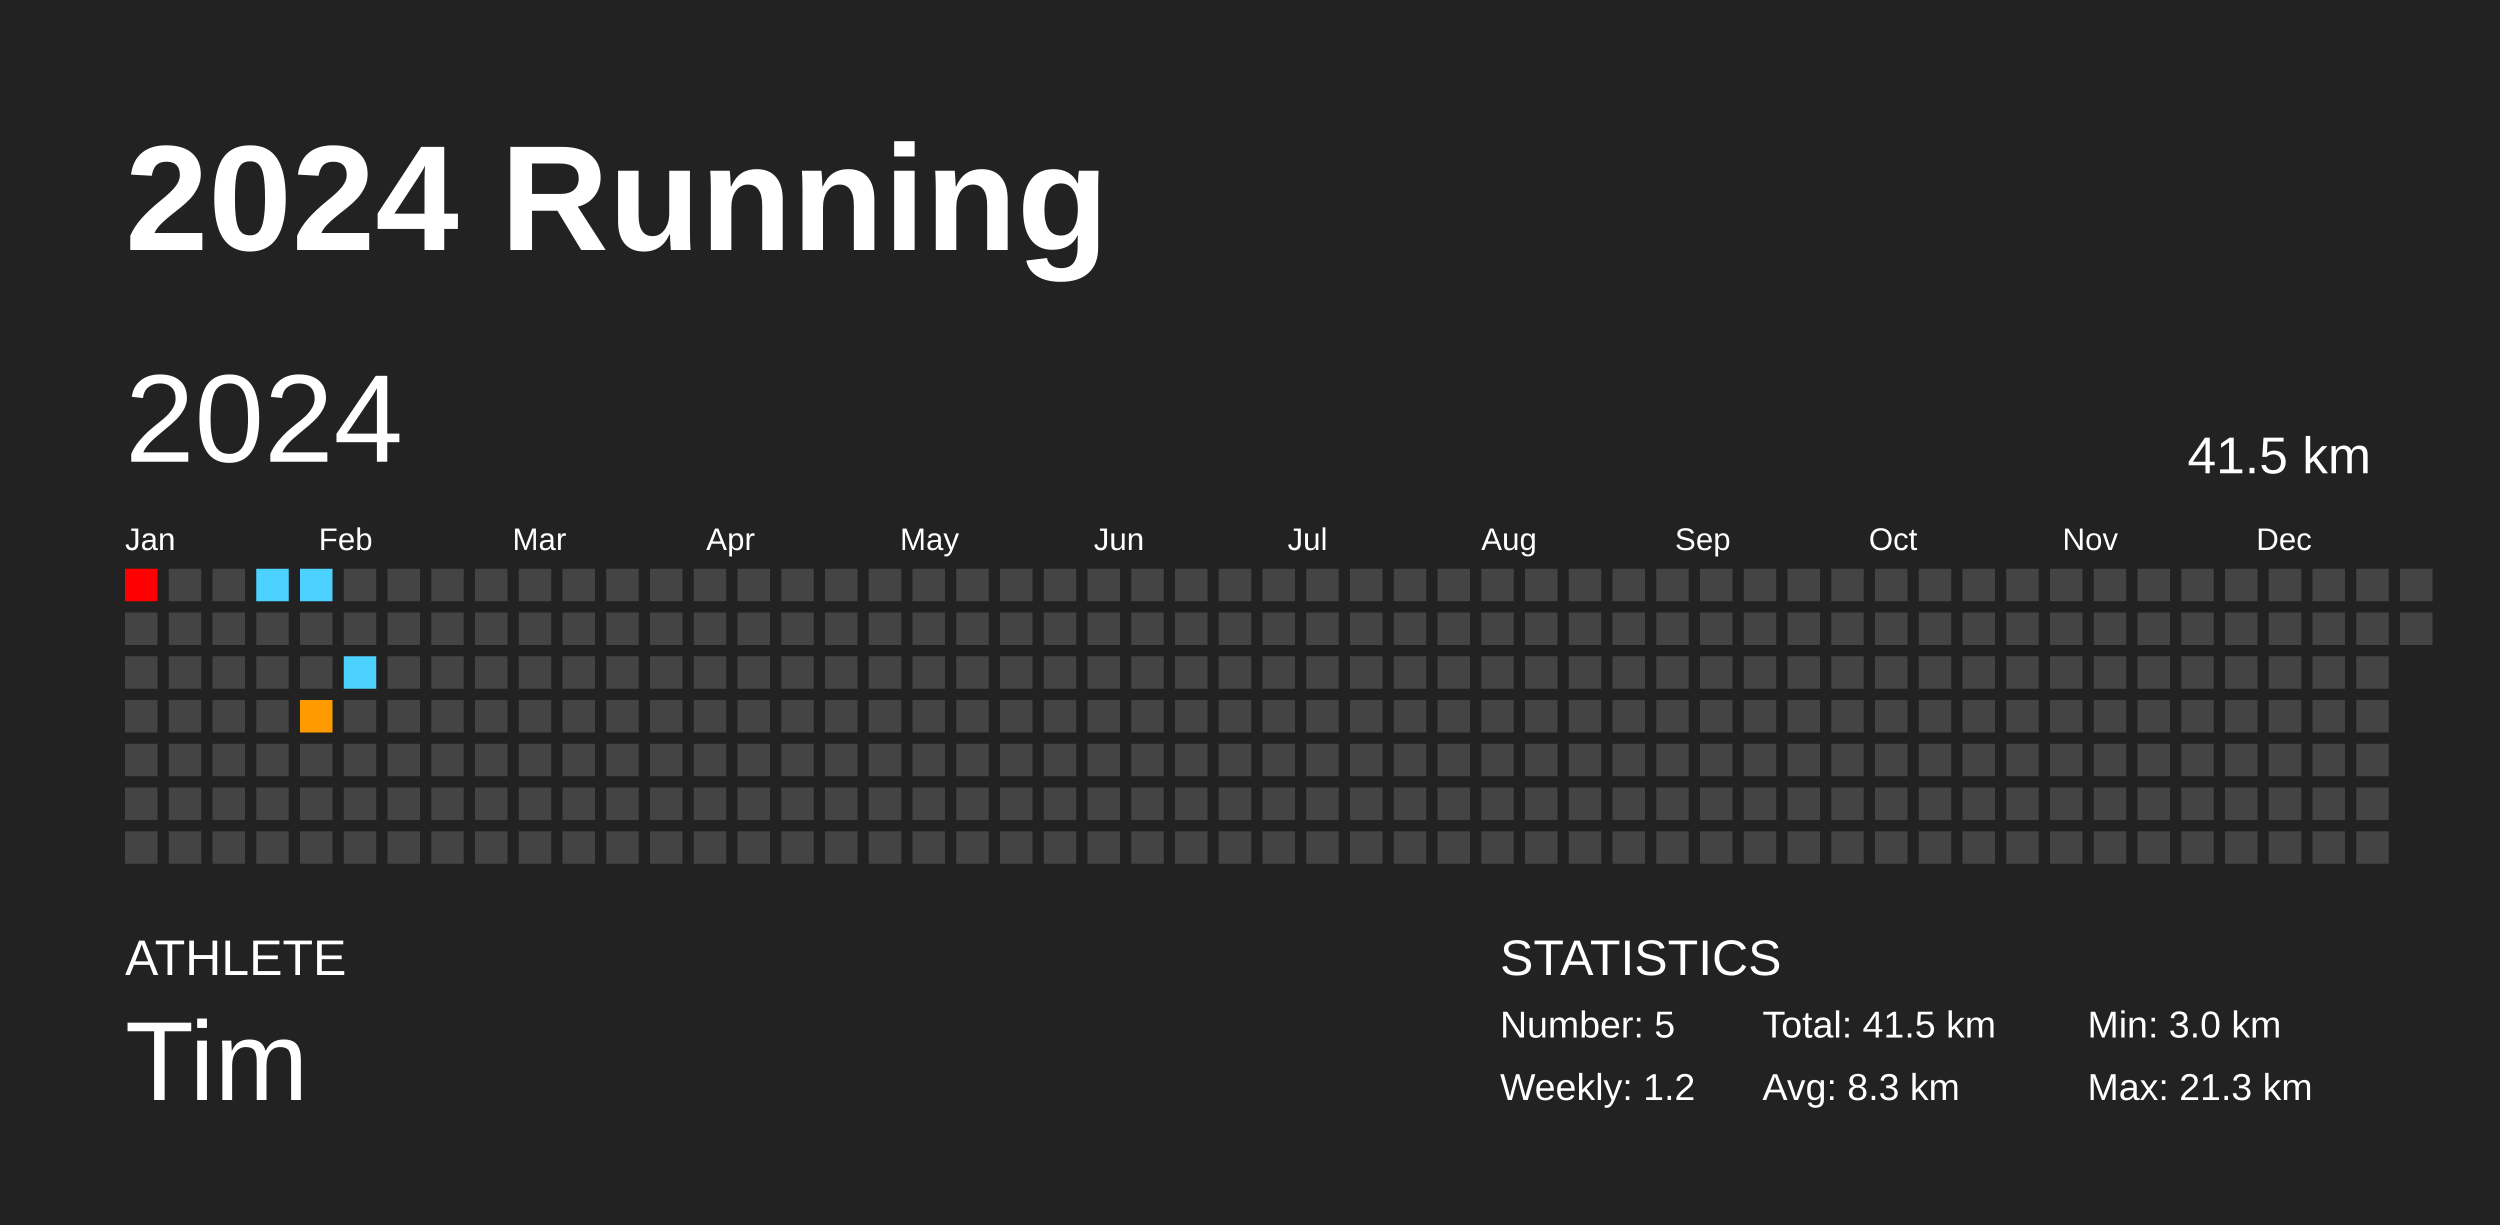
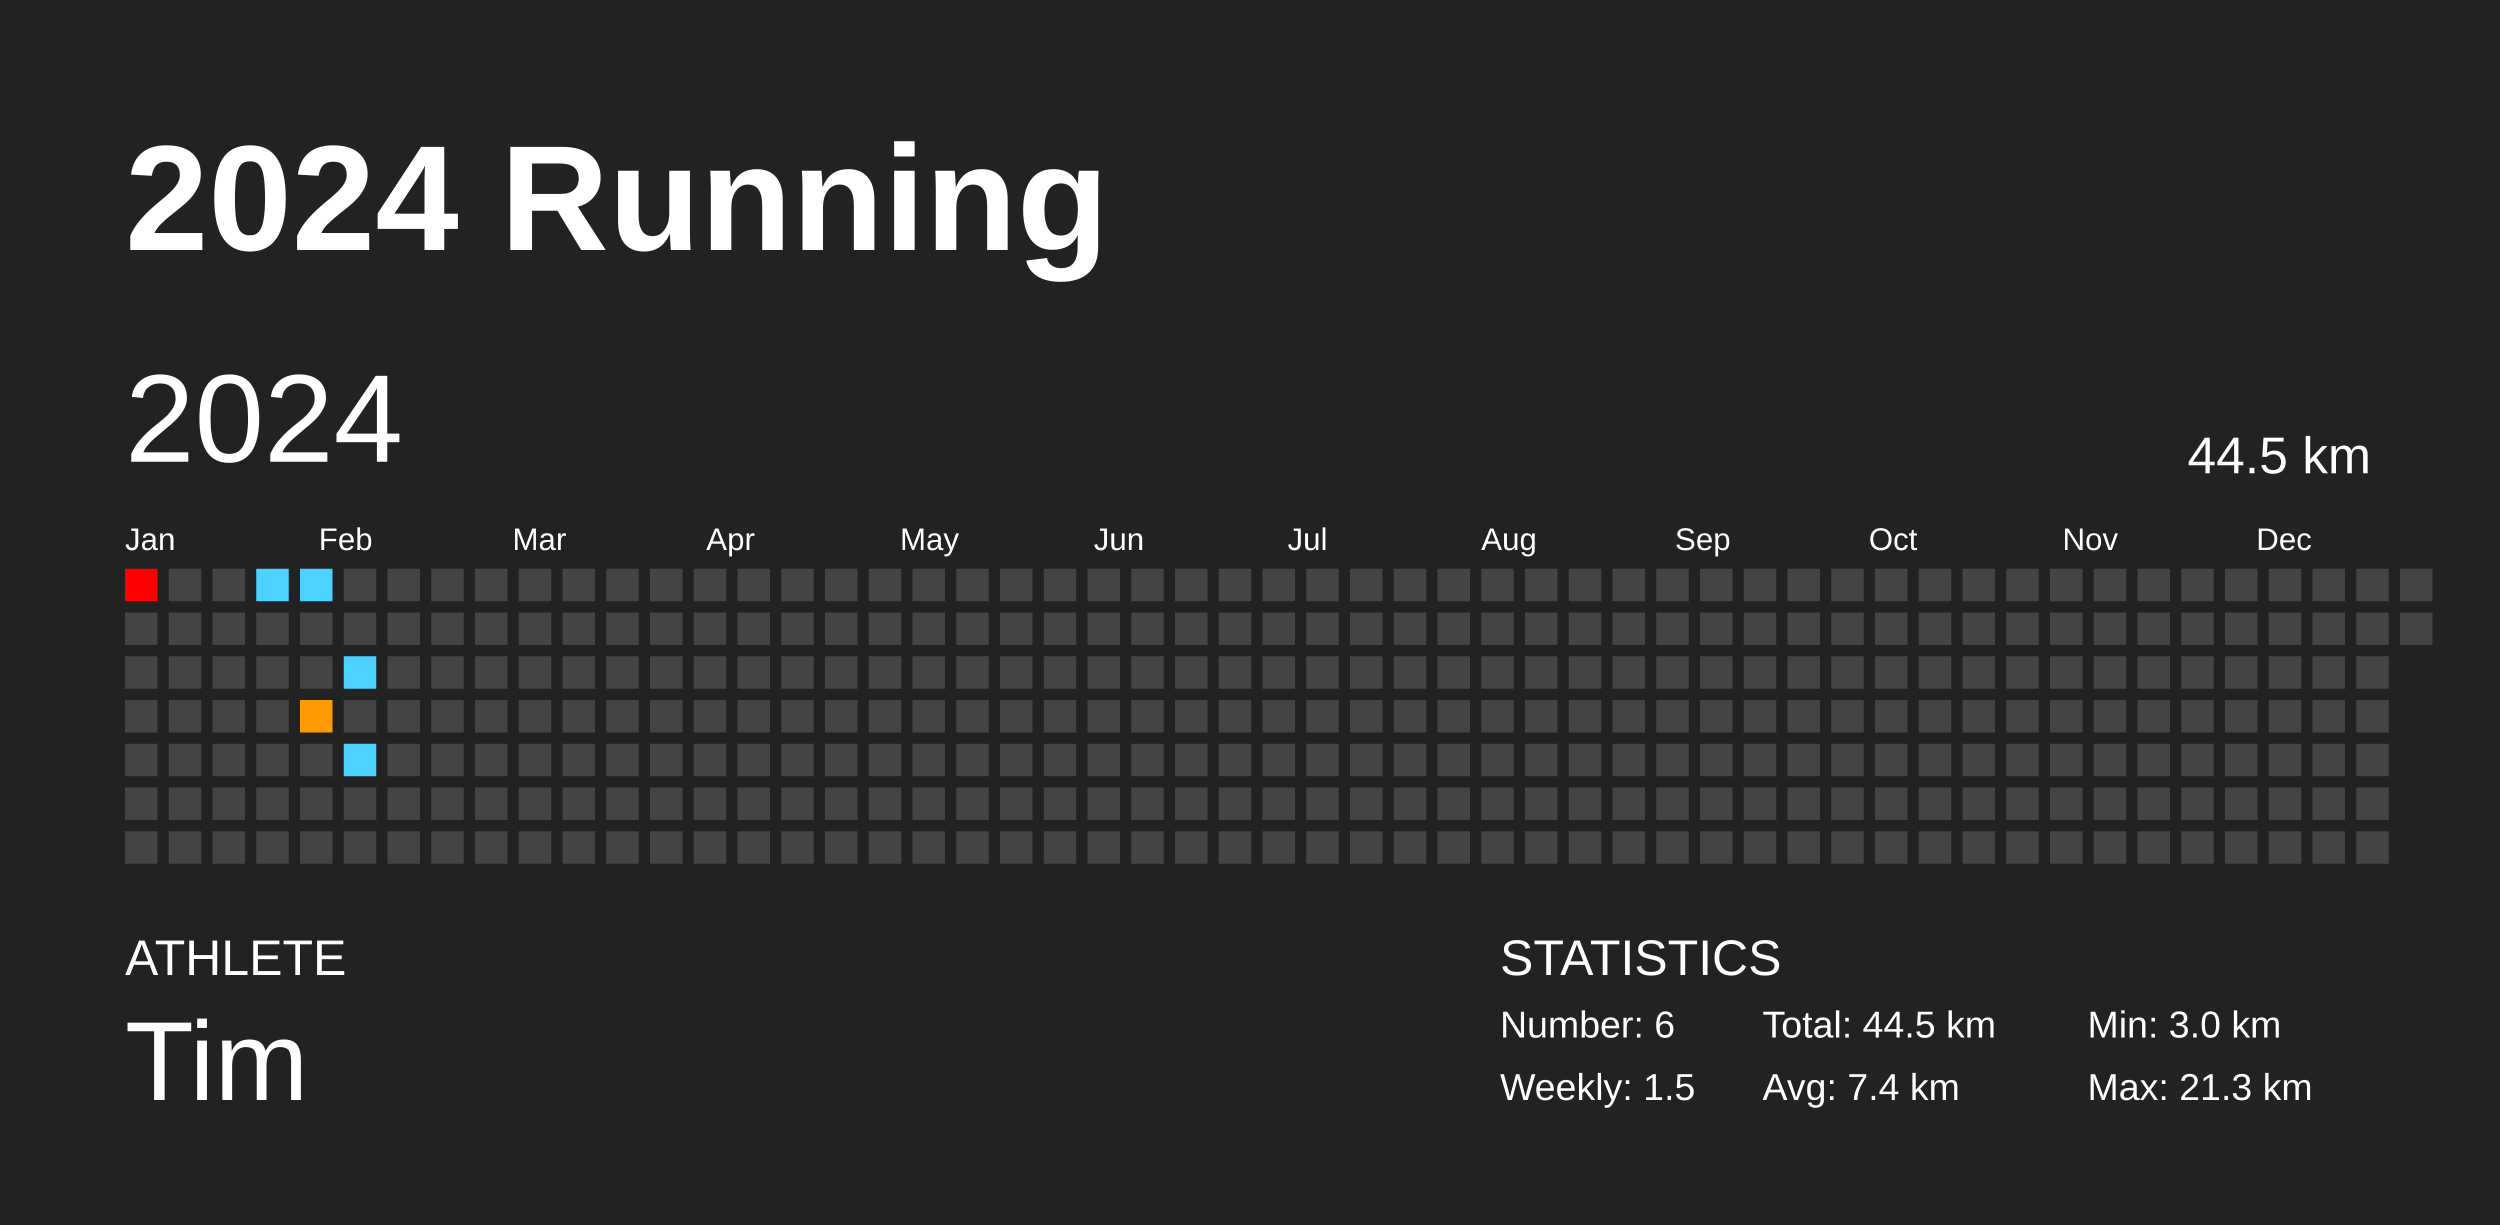
<svg xmlns="http://www.w3.org/2000/svg" baseProfile="full" height="98mm" version="1.1" viewBox="0,0,200,98" width="200mm">
  <defs />
  <rect fill="#222222" height="98" width="200" x="0" y="0" />
  <text fill="#FFFFFF" style="font-size:12px; font-family:Arial; font-weight:bold;" x="10" y="20">2024 Running</text>
  <text fill="#FFFFFF" style="font-size:4px; font-family:Arial" x="10" y="78">ATHLETE</text>
  <text fill="#FFFFFF" style="font-size:9px; font-family:Arial" x="10" y="88">Tim</text>
  <text fill="#FFFFFF" style="font-size:4px; font-family:Arial" x="120" y="78">STATISTICS</text>
-   <text fill="#FFFFFF" style="font-size:3px; font-family:Arial" x="120" y="83">Number: 5</text>
-   <text fill="#FFFFFF" style="font-size:3px; font-family:Arial" x="120" y="88">Weekly: 1.2</text>
-   <text fill="#FFFFFF" style="font-size:3px; font-family:Arial" x="141" y="83">Total: 41.5 km</text>
-   <text fill="#FFFFFF" style="font-size:3px; font-family:Arial" x="141" y="88">Avg: 8.3 km</text>
+   <text fill="#FFFFFF" style="font-size:3px; font-family:Arial" x="120" y="83">Number: 6</text>
+   <text fill="#FFFFFF" style="font-size:3px; font-family:Arial" x="120" y="88">Weekly: 1.5</text>
+   <text fill="#FFFFFF" style="font-size:3px; font-family:Arial" x="141" y="83">Total: 44.5 km</text>
+   <text fill="#FFFFFF" style="font-size:3px; font-family:Arial" x="141" y="88">Avg: 7.4 km</text>
  <text fill="#FFFFFF" style="font-size:3px; font-family:Arial" x="167" y="83">Min: 3.0 km</text>
  <text fill="#FFFFFF" style="font-size:3px; font-family:Arial" x="167" y="88">Max: 21.3 km</text>
  <text dominant-baseline="hanging" fill="#FFFFFF" style="font-size:10.0px; font-family:Arial;" x="10" y="30">2024</text>
-   <text dominant-baseline="hanging" fill="#FFFFFF" style="font-size:4.125px; font-family:Arial;" x="175" y="35">41.5 km</text>
+   <text dominant-baseline="hanging" fill="#FFFFFF" style="font-size:4.125px; font-family:Arial;" x="175" y="35">44.5 km</text>
  <text fill="#FFFFFF" style="font-size:2.5px; font-family:Arial" x="10.0" y="44">Jan</text>
  <text fill="#FFFFFF" style="font-size:2.5px; font-family:Arial" x="25.5" y="44">Feb</text>
  <text fill="#FFFFFF" style="font-size:2.5px; font-family:Arial" x="41.0" y="44">Mar</text>
  <text fill="#FFFFFF" style="font-size:2.5px; font-family:Arial" x="56.5" y="44">Apr</text>
  <text fill="#FFFFFF" style="font-size:2.5px; font-family:Arial" x="72.0" y="44">May</text>
  <text fill="#FFFFFF" style="font-size:2.5px; font-family:Arial" x="87.5" y="44">Jun</text>
  <text fill="#FFFFFF" style="font-size:2.5px; font-family:Arial" x="103.0" y="44">Jul</text>
  <text fill="#FFFFFF" style="font-size:2.5px; font-family:Arial" x="118.5" y="44">Aug</text>
  <text fill="#FFFFFF" style="font-size:2.5px; font-family:Arial" x="134.0" y="44">Sep</text>
  <text fill="#FFFFFF" style="font-size:2.5px; font-family:Arial" x="149.5" y="44">Oct</text>
  <text fill="#FFFFFF" style="font-size:2.5px; font-family:Arial" x="165.0" y="44">Nov</text>
  <text fill="#FFFFFF" style="font-size:2.5px; font-family:Arial" x="180.5" y="44">Dec</text>
  <rect fill="red" height="2.6" width="2.6" x="10.0" y="45.5" />
  <rect fill="#444444" height="2.6" width="2.6" x="10.0" y="49.0" />
  <rect fill="#444444" height="2.6" width="2.6" x="10.0" y="52.5" />
  <rect fill="#444444" height="2.6" width="2.6" x="10.0" y="56.0" />
  <rect fill="#444444" height="2.6" width="2.6" x="10.0" y="59.5" />
  <rect fill="#444444" height="2.6" width="2.6" x="10.0" y="63.0" />
  <rect fill="#444444" height="2.6" width="2.6" x="10.0" y="66.5" />
  <rect fill="#444444" height="2.6" width="2.6" x="13.5" y="45.5" />
  <rect fill="#444444" height="2.6" width="2.6" x="13.5" y="49.0" />
  <rect fill="#444444" height="2.6" width="2.6" x="13.5" y="52.5" />
  <rect fill="#444444" height="2.6" width="2.6" x="13.5" y="56.0" />
  <rect fill="#444444" height="2.6" width="2.6" x="13.5" y="59.5" />
  <rect fill="#444444" height="2.6" width="2.6" x="13.5" y="63.0" />
  <rect fill="#444444" height="2.6" width="2.6" x="13.5" y="66.5" />
  <rect fill="#444444" height="2.6" width="2.6" x="17.0" y="45.5" />
  <rect fill="#444444" height="2.6" width="2.6" x="17.0" y="49.0" />
  <rect fill="#444444" height="2.6" width="2.6" x="17.0" y="52.5" />
  <rect fill="#444444" height="2.6" width="2.6" x="17.0" y="56.0" />
  <rect fill="#444444" height="2.6" width="2.6" x="17.0" y="59.5" />
  <rect fill="#444444" height="2.6" width="2.6" x="17.0" y="63.0" />
  <rect fill="#444444" height="2.6" width="2.6" x="17.0" y="66.5" />
  <rect fill="#4dd2ff" height="2.6" width="2.6" x="20.5" y="45.5" />
  <rect fill="#444444" height="2.6" width="2.6" x="20.5" y="49.0" />
  <rect fill="#444444" height="2.6" width="2.6" x="20.5" y="52.5" />
  <rect fill="#444444" height="2.6" width="2.6" x="20.5" y="56.0" />
  <rect fill="#444444" height="2.6" width="2.6" x="20.5" y="59.5" />
  <rect fill="#444444" height="2.6" width="2.6" x="20.5" y="63.0" />
  <rect fill="#444444" height="2.6" width="2.6" x="20.5" y="66.5" />
  <rect fill="#4dd2ff" height="2.6" width="2.6" x="24.0" y="45.5" />
  <rect fill="#444444" height="2.6" width="2.6" x="24.0" y="49.0" />
  <rect fill="#444444" height="2.6" width="2.6" x="24.0" y="52.5" />
  <rect fill="#ff9b00" height="2.6" width="2.6" x="24.0" y="56.0" />
  <rect fill="#444444" height="2.6" width="2.6" x="24.0" y="59.5" />
  <rect fill="#444444" height="2.6" width="2.6" x="24.0" y="63.0" />
  <rect fill="#444444" height="2.6" width="2.6" x="24.0" y="66.5" />
  <rect fill="#444444" height="2.6" width="2.6" x="27.5" y="45.5" />
  <rect fill="#444444" height="2.6" width="2.6" x="27.5" y="49.0" />
  <rect fill="#4dd2ff" height="2.6" width="2.6" x="27.5" y="52.5" />
  <rect fill="#444444" height="2.6" width="2.6" x="27.5" y="56.0" />
-   <rect fill="#444444" height="2.6" width="2.6" x="27.5" y="59.5" />
+   <rect fill="#4dd2ff" height="2.6" width="2.6" x="27.5" y="59.5" />
  <rect fill="#444444" height="2.6" width="2.6" x="27.5" y="63.0" />
  <rect fill="#444444" height="2.6" width="2.6" x="27.5" y="66.5" />
  <rect fill="#444444" height="2.6" width="2.6" x="31.0" y="45.5" />
  <rect fill="#444444" height="2.6" width="2.6" x="31.0" y="49.0" />
  <rect fill="#444444" height="2.6" width="2.6" x="31.0" y="52.5" />
  <rect fill="#444444" height="2.6" width="2.6" x="31.0" y="56.0" />
  <rect fill="#444444" height="2.6" width="2.6" x="31.0" y="59.5" />
  <rect fill="#444444" height="2.6" width="2.6" x="31.0" y="63.0" />
  <rect fill="#444444" height="2.6" width="2.6" x="31.0" y="66.5" />
  <rect fill="#444444" height="2.6" width="2.6" x="34.5" y="45.5" />
  <rect fill="#444444" height="2.6" width="2.6" x="34.5" y="49.0" />
  <rect fill="#444444" height="2.6" width="2.6" x="34.5" y="52.5" />
  <rect fill="#444444" height="2.6" width="2.6" x="34.5" y="56.0" />
  <rect fill="#444444" height="2.6" width="2.6" x="34.5" y="59.5" />
  <rect fill="#444444" height="2.6" width="2.6" x="34.5" y="63.0" />
  <rect fill="#444444" height="2.6" width="2.6" x="34.5" y="66.5" />
  <rect fill="#444444" height="2.6" width="2.6" x="38.0" y="45.5" />
  <rect fill="#444444" height="2.6" width="2.6" x="38.0" y="49.0" />
  <rect fill="#444444" height="2.6" width="2.6" x="38.0" y="52.5" />
  <rect fill="#444444" height="2.6" width="2.6" x="38.0" y="56.0" />
  <rect fill="#444444" height="2.6" width="2.6" x="38.0" y="59.5" />
  <rect fill="#444444" height="2.6" width="2.6" x="38.0" y="63.0" />
  <rect fill="#444444" height="2.6" width="2.6" x="38.0" y="66.5" />
  <rect fill="#444444" height="2.6" width="2.6" x="41.5" y="45.5" />
  <rect fill="#444444" height="2.6" width="2.6" x="41.5" y="49.0" />
  <rect fill="#444444" height="2.6" width="2.6" x="41.5" y="52.5" />
  <rect fill="#444444" height="2.6" width="2.6" x="41.5" y="56.0" />
  <rect fill="#444444" height="2.6" width="2.6" x="41.5" y="59.5" />
  <rect fill="#444444" height="2.6" width="2.6" x="41.5" y="63.0" />
  <rect fill="#444444" height="2.6" width="2.6" x="41.5" y="66.5" />
  <rect fill="#444444" height="2.6" width="2.6" x="45.0" y="45.5" />
  <rect fill="#444444" height="2.6" width="2.6" x="45.0" y="49.0" />
  <rect fill="#444444" height="2.6" width="2.6" x="45.0" y="52.5" />
  <rect fill="#444444" height="2.6" width="2.6" x="45.0" y="56.0" />
  <rect fill="#444444" height="2.6" width="2.6" x="45.0" y="59.5" />
  <rect fill="#444444" height="2.6" width="2.6" x="45.0" y="63.0" />
  <rect fill="#444444" height="2.6" width="2.6" x="45.0" y="66.5" />
  <rect fill="#444444" height="2.6" width="2.6" x="48.5" y="45.5" />
  <rect fill="#444444" height="2.6" width="2.6" x="48.5" y="49.0" />
  <rect fill="#444444" height="2.6" width="2.6" x="48.5" y="52.5" />
  <rect fill="#444444" height="2.6" width="2.6" x="48.5" y="56.0" />
  <rect fill="#444444" height="2.6" width="2.6" x="48.5" y="59.5" />
  <rect fill="#444444" height="2.6" width="2.6" x="48.5" y="63.0" />
  <rect fill="#444444" height="2.6" width="2.6" x="48.5" y="66.5" />
  <rect fill="#444444" height="2.6" width="2.6" x="52.0" y="45.5" />
  <rect fill="#444444" height="2.6" width="2.6" x="52.0" y="49.0" />
  <rect fill="#444444" height="2.6" width="2.6" x="52.0" y="52.5" />
  <rect fill="#444444" height="2.6" width="2.6" x="52.0" y="56.0" />
  <rect fill="#444444" height="2.6" width="2.6" x="52.0" y="59.5" />
  <rect fill="#444444" height="2.6" width="2.6" x="52.0" y="63.0" />
  <rect fill="#444444" height="2.6" width="2.6" x="52.0" y="66.5" />
  <rect fill="#444444" height="2.6" width="2.6" x="55.5" y="45.5" />
  <rect fill="#444444" height="2.6" width="2.6" x="55.5" y="49.0" />
  <rect fill="#444444" height="2.6" width="2.6" x="55.5" y="52.5" />
  <rect fill="#444444" height="2.6" width="2.6" x="55.5" y="56.0" />
  <rect fill="#444444" height="2.6" width="2.6" x="55.5" y="59.5" />
  <rect fill="#444444" height="2.6" width="2.6" x="55.5" y="63.0" />
  <rect fill="#444444" height="2.6" width="2.6" x="55.5" y="66.5" />
  <rect fill="#444444" height="2.6" width="2.6" x="59.0" y="45.5" />
  <rect fill="#444444" height="2.6" width="2.6" x="59.0" y="49.0" />
  <rect fill="#444444" height="2.6" width="2.6" x="59.0" y="52.5" />
  <rect fill="#444444" height="2.6" width="2.6" x="59.0" y="56.0" />
  <rect fill="#444444" height="2.6" width="2.6" x="59.0" y="59.5" />
  <rect fill="#444444" height="2.6" width="2.6" x="59.0" y="63.0" />
  <rect fill="#444444" height="2.6" width="2.6" x="59.0" y="66.5" />
  <rect fill="#444444" height="2.6" width="2.6" x="62.5" y="45.5" />
  <rect fill="#444444" height="2.6" width="2.6" x="62.5" y="49.0" />
  <rect fill="#444444" height="2.6" width="2.6" x="62.5" y="52.5" />
  <rect fill="#444444" height="2.6" width="2.6" x="62.5" y="56.0" />
  <rect fill="#444444" height="2.6" width="2.6" x="62.5" y="59.5" />
  <rect fill="#444444" height="2.6" width="2.6" x="62.5" y="63.0" />
  <rect fill="#444444" height="2.6" width="2.6" x="62.5" y="66.5" />
  <rect fill="#444444" height="2.6" width="2.6" x="66.0" y="45.5" />
  <rect fill="#444444" height="2.6" width="2.6" x="66.0" y="49.0" />
  <rect fill="#444444" height="2.6" width="2.6" x="66.0" y="52.5" />
  <rect fill="#444444" height="2.6" width="2.6" x="66.0" y="56.0" />
  <rect fill="#444444" height="2.6" width="2.6" x="66.0" y="59.5" />
  <rect fill="#444444" height="2.6" width="2.6" x="66.0" y="63.0" />
  <rect fill="#444444" height="2.6" width="2.6" x="66.0" y="66.5" />
  <rect fill="#444444" height="2.6" width="2.6" x="69.5" y="45.5" />
  <rect fill="#444444" height="2.6" width="2.6" x="69.5" y="49.0" />
  <rect fill="#444444" height="2.6" width="2.6" x="69.5" y="52.5" />
  <rect fill="#444444" height="2.6" width="2.6" x="69.5" y="56.0" />
  <rect fill="#444444" height="2.6" width="2.6" x="69.5" y="59.5" />
  <rect fill="#444444" height="2.6" width="2.6" x="69.5" y="63.0" />
  <rect fill="#444444" height="2.6" width="2.6" x="69.5" y="66.5" />
  <rect fill="#444444" height="2.6" width="2.6" x="73.0" y="45.5" />
  <rect fill="#444444" height="2.6" width="2.6" x="73.0" y="49.0" />
  <rect fill="#444444" height="2.6" width="2.6" x="73.0" y="52.5" />
  <rect fill="#444444" height="2.6" width="2.6" x="73.0" y="56.0" />
  <rect fill="#444444" height="2.6" width="2.6" x="73.0" y="59.5" />
  <rect fill="#444444" height="2.6" width="2.6" x="73.0" y="63.0" />
  <rect fill="#444444" height="2.6" width="2.6" x="73.0" y="66.5" />
  <rect fill="#444444" height="2.6" width="2.6" x="76.5" y="45.5" />
  <rect fill="#444444" height="2.6" width="2.6" x="76.5" y="49.0" />
  <rect fill="#444444" height="2.6" width="2.6" x="76.5" y="52.5" />
  <rect fill="#444444" height="2.6" width="2.6" x="76.5" y="56.0" />
  <rect fill="#444444" height="2.6" width="2.6" x="76.5" y="59.5" />
  <rect fill="#444444" height="2.6" width="2.6" x="76.5" y="63.0" />
  <rect fill="#444444" height="2.6" width="2.6" x="76.5" y="66.5" />
  <rect fill="#444444" height="2.6" width="2.6" x="80.0" y="45.5" />
  <rect fill="#444444" height="2.6" width="2.6" x="80.0" y="49.0" />
  <rect fill="#444444" height="2.6" width="2.6" x="80.0" y="52.5" />
  <rect fill="#444444" height="2.6" width="2.6" x="80.0" y="56.0" />
  <rect fill="#444444" height="2.6" width="2.6" x="80.0" y="59.5" />
  <rect fill="#444444" height="2.6" width="2.6" x="80.0" y="63.0" />
  <rect fill="#444444" height="2.6" width="2.6" x="80.0" y="66.5" />
  <rect fill="#444444" height="2.6" width="2.6" x="83.5" y="45.5" />
  <rect fill="#444444" height="2.6" width="2.6" x="83.5" y="49.0" />
  <rect fill="#444444" height="2.6" width="2.6" x="83.5" y="52.5" />
  <rect fill="#444444" height="2.6" width="2.6" x="83.5" y="56.0" />
  <rect fill="#444444" height="2.6" width="2.6" x="83.5" y="59.5" />
  <rect fill="#444444" height="2.6" width="2.6" x="83.5" y="63.0" />
  <rect fill="#444444" height="2.6" width="2.6" x="83.5" y="66.5" />
  <rect fill="#444444" height="2.6" width="2.6" x="87.0" y="45.5" />
  <rect fill="#444444" height="2.6" width="2.6" x="87.0" y="49.0" />
  <rect fill="#444444" height="2.6" width="2.6" x="87.0" y="52.5" />
  <rect fill="#444444" height="2.6" width="2.6" x="87.0" y="56.0" />
  <rect fill="#444444" height="2.6" width="2.6" x="87.0" y="59.5" />
  <rect fill="#444444" height="2.6" width="2.6" x="87.0" y="63.0" />
  <rect fill="#444444" height="2.6" width="2.6" x="87.0" y="66.5" />
  <rect fill="#444444" height="2.6" width="2.6" x="90.5" y="45.5" />
  <rect fill="#444444" height="2.6" width="2.6" x="90.5" y="49.0" />
  <rect fill="#444444" height="2.6" width="2.6" x="90.5" y="52.5" />
  <rect fill="#444444" height="2.6" width="2.6" x="90.5" y="56.0" />
  <rect fill="#444444" height="2.6" width="2.6" x="90.5" y="59.5" />
  <rect fill="#444444" height="2.6" width="2.6" x="90.5" y="63.0" />
  <rect fill="#444444" height="2.6" width="2.6" x="90.5" y="66.5" />
  <rect fill="#444444" height="2.6" width="2.6" x="94.0" y="45.5" />
  <rect fill="#444444" height="2.6" width="2.6" x="94.0" y="49.0" />
  <rect fill="#444444" height="2.6" width="2.6" x="94.0" y="52.5" />
  <rect fill="#444444" height="2.6" width="2.6" x="94.0" y="56.0" />
  <rect fill="#444444" height="2.6" width="2.6" x="94.0" y="59.5" />
  <rect fill="#444444" height="2.6" width="2.6" x="94.0" y="63.0" />
  <rect fill="#444444" height="2.6" width="2.6" x="94.0" y="66.5" />
  <rect fill="#444444" height="2.6" width="2.6" x="97.5" y="45.5" />
  <rect fill="#444444" height="2.6" width="2.6" x="97.5" y="49.0" />
  <rect fill="#444444" height="2.6" width="2.6" x="97.5" y="52.5" />
  <rect fill="#444444" height="2.6" width="2.6" x="97.5" y="56.0" />
  <rect fill="#444444" height="2.6" width="2.6" x="97.5" y="59.5" />
  <rect fill="#444444" height="2.6" width="2.6" x="97.5" y="63.0" />
  <rect fill="#444444" height="2.6" width="2.6" x="97.5" y="66.5" />
  <rect fill="#444444" height="2.6" width="2.6" x="101.0" y="45.5" />
  <rect fill="#444444" height="2.6" width="2.6" x="101.0" y="49.0" />
  <rect fill="#444444" height="2.6" width="2.6" x="101.0" y="52.5" />
  <rect fill="#444444" height="2.6" width="2.6" x="101.0" y="56.0" />
  <rect fill="#444444" height="2.6" width="2.6" x="101.0" y="59.5" />
  <rect fill="#444444" height="2.6" width="2.6" x="101.0" y="63.0" />
  <rect fill="#444444" height="2.6" width="2.6" x="101.0" y="66.5" />
  <rect fill="#444444" height="2.6" width="2.6" x="104.5" y="45.5" />
  <rect fill="#444444" height="2.6" width="2.6" x="104.5" y="49.0" />
  <rect fill="#444444" height="2.6" width="2.6" x="104.5" y="52.5" />
  <rect fill="#444444" height="2.6" width="2.6" x="104.5" y="56.0" />
  <rect fill="#444444" height="2.6" width="2.6" x="104.5" y="59.5" />
  <rect fill="#444444" height="2.6" width="2.6" x="104.5" y="63.0" />
  <rect fill="#444444" height="2.6" width="2.6" x="104.5" y="66.5" />
  <rect fill="#444444" height="2.6" width="2.6" x="108.0" y="45.5" />
  <rect fill="#444444" height="2.6" width="2.6" x="108.0" y="49.0" />
  <rect fill="#444444" height="2.6" width="2.6" x="108.0" y="52.5" />
  <rect fill="#444444" height="2.6" width="2.6" x="108.0" y="56.0" />
  <rect fill="#444444" height="2.6" width="2.6" x="108.0" y="59.5" />
  <rect fill="#444444" height="2.6" width="2.6" x="108.0" y="63.0" />
  <rect fill="#444444" height="2.6" width="2.6" x="108.0" y="66.5" />
  <rect fill="#444444" height="2.6" width="2.6" x="111.5" y="45.5" />
  <rect fill="#444444" height="2.6" width="2.6" x="111.5" y="49.0" />
  <rect fill="#444444" height="2.6" width="2.6" x="111.5" y="52.5" />
  <rect fill="#444444" height="2.6" width="2.6" x="111.5" y="56.0" />
  <rect fill="#444444" height="2.6" width="2.6" x="111.5" y="59.5" />
  <rect fill="#444444" height="2.6" width="2.6" x="111.5" y="63.0" />
  <rect fill="#444444" height="2.6" width="2.6" x="111.5" y="66.5" />
  <rect fill="#444444" height="2.6" width="2.6" x="115.0" y="45.5" />
  <rect fill="#444444" height="2.6" width="2.6" x="115.0" y="49.0" />
  <rect fill="#444444" height="2.6" width="2.6" x="115.0" y="52.5" />
  <rect fill="#444444" height="2.6" width="2.6" x="115.0" y="56.0" />
  <rect fill="#444444" height="2.6" width="2.6" x="115.0" y="59.5" />
  <rect fill="#444444" height="2.6" width="2.6" x="115.0" y="63.0" />
  <rect fill="#444444" height="2.6" width="2.6" x="115.0" y="66.5" />
  <rect fill="#444444" height="2.6" width="2.6" x="118.5" y="45.5" />
  <rect fill="#444444" height="2.6" width="2.6" x="118.5" y="49.0" />
  <rect fill="#444444" height="2.6" width="2.6" x="118.5" y="52.5" />
  <rect fill="#444444" height="2.6" width="2.6" x="118.5" y="56.0" />
  <rect fill="#444444" height="2.6" width="2.6" x="118.5" y="59.5" />
  <rect fill="#444444" height="2.6" width="2.6" x="118.5" y="63.0" />
  <rect fill="#444444" height="2.6" width="2.6" x="118.5" y="66.5" />
  <rect fill="#444444" height="2.6" width="2.6" x="122.0" y="45.5" />
  <rect fill="#444444" height="2.6" width="2.6" x="122.0" y="49.0" />
  <rect fill="#444444" height="2.6" width="2.6" x="122.0" y="52.5" />
  <rect fill="#444444" height="2.6" width="2.6" x="122.0" y="56.0" />
  <rect fill="#444444" height="2.6" width="2.6" x="122.0" y="59.5" />
  <rect fill="#444444" height="2.6" width="2.6" x="122.0" y="63.0" />
  <rect fill="#444444" height="2.6" width="2.6" x="122.0" y="66.5" />
  <rect fill="#444444" height="2.6" width="2.6" x="125.5" y="45.5" />
  <rect fill="#444444" height="2.6" width="2.6" x="125.5" y="49.0" />
  <rect fill="#444444" height="2.6" width="2.6" x="125.5" y="52.5" />
  <rect fill="#444444" height="2.6" width="2.6" x="125.5" y="56.0" />
  <rect fill="#444444" height="2.6" width="2.6" x="125.5" y="59.5" />
  <rect fill="#444444" height="2.6" width="2.6" x="125.5" y="63.0" />
  <rect fill="#444444" height="2.6" width="2.6" x="125.5" y="66.5" />
  <rect fill="#444444" height="2.6" width="2.6" x="129.0" y="45.5" />
  <rect fill="#444444" height="2.6" width="2.6" x="129.0" y="49.0" />
  <rect fill="#444444" height="2.6" width="2.6" x="129.0" y="52.5" />
  <rect fill="#444444" height="2.6" width="2.6" x="129.0" y="56.0" />
  <rect fill="#444444" height="2.6" width="2.6" x="129.0" y="59.5" />
  <rect fill="#444444" height="2.6" width="2.6" x="129.0" y="63.0" />
  <rect fill="#444444" height="2.6" width="2.6" x="129.0" y="66.5" />
  <rect fill="#444444" height="2.6" width="2.6" x="132.5" y="45.5" />
  <rect fill="#444444" height="2.6" width="2.6" x="132.5" y="49.0" />
  <rect fill="#444444" height="2.6" width="2.6" x="132.5" y="52.5" />
  <rect fill="#444444" height="2.6" width="2.6" x="132.5" y="56.0" />
  <rect fill="#444444" height="2.6" width="2.6" x="132.5" y="59.5" />
  <rect fill="#444444" height="2.6" width="2.6" x="132.5" y="63.0" />
  <rect fill="#444444" height="2.6" width="2.6" x="132.5" y="66.5" />
  <rect fill="#444444" height="2.6" width="2.6" x="136.0" y="45.5" />
  <rect fill="#444444" height="2.6" width="2.6" x="136.0" y="49.0" />
  <rect fill="#444444" height="2.6" width="2.6" x="136.0" y="52.5" />
  <rect fill="#444444" height="2.6" width="2.6" x="136.0" y="56.0" />
  <rect fill="#444444" height="2.6" width="2.6" x="136.0" y="59.5" />
  <rect fill="#444444" height="2.6" width="2.6" x="136.0" y="63.0" />
  <rect fill="#444444" height="2.6" width="2.6" x="136.0" y="66.5" />
  <rect fill="#444444" height="2.6" width="2.6" x="139.5" y="45.5" />
  <rect fill="#444444" height="2.6" width="2.6" x="139.5" y="49.0" />
  <rect fill="#444444" height="2.6" width="2.6" x="139.5" y="52.5" />
  <rect fill="#444444" height="2.6" width="2.6" x="139.5" y="56.0" />
  <rect fill="#444444" height="2.6" width="2.6" x="139.5" y="59.5" />
  <rect fill="#444444" height="2.6" width="2.6" x="139.5" y="63.0" />
  <rect fill="#444444" height="2.6" width="2.6" x="139.5" y="66.5" />
  <rect fill="#444444" height="2.6" width="2.6" x="143.0" y="45.5" />
  <rect fill="#444444" height="2.6" width="2.6" x="143.0" y="49.0" />
  <rect fill="#444444" height="2.6" width="2.6" x="143.0" y="52.5" />
  <rect fill="#444444" height="2.6" width="2.6" x="143.0" y="56.0" />
  <rect fill="#444444" height="2.6" width="2.6" x="143.0" y="59.5" />
  <rect fill="#444444" height="2.6" width="2.6" x="143.0" y="63.0" />
  <rect fill="#444444" height="2.6" width="2.6" x="143.0" y="66.5" />
  <rect fill="#444444" height="2.6" width="2.6" x="146.5" y="45.5" />
  <rect fill="#444444" height="2.6" width="2.6" x="146.5" y="49.0" />
  <rect fill="#444444" height="2.6" width="2.6" x="146.5" y="52.5" />
  <rect fill="#444444" height="2.6" width="2.6" x="146.5" y="56.0" />
  <rect fill="#444444" height="2.6" width="2.6" x="146.5" y="59.5" />
  <rect fill="#444444" height="2.6" width="2.6" x="146.5" y="63.0" />
  <rect fill="#444444" height="2.6" width="2.6" x="146.5" y="66.5" />
  <rect fill="#444444" height="2.6" width="2.6" x="150.0" y="45.5" />
  <rect fill="#444444" height="2.6" width="2.6" x="150.0" y="49.0" />
  <rect fill="#444444" height="2.6" width="2.6" x="150.0" y="52.5" />
  <rect fill="#444444" height="2.6" width="2.6" x="150.0" y="56.0" />
  <rect fill="#444444" height="2.6" width="2.6" x="150.0" y="59.5" />
  <rect fill="#444444" height="2.6" width="2.6" x="150.0" y="63.0" />
  <rect fill="#444444" height="2.6" width="2.6" x="150.0" y="66.5" />
  <rect fill="#444444" height="2.6" width="2.6" x="153.5" y="45.5" />
  <rect fill="#444444" height="2.6" width="2.6" x="153.5" y="49.0" />
  <rect fill="#444444" height="2.6" width="2.6" x="153.5" y="52.5" />
  <rect fill="#444444" height="2.6" width="2.6" x="153.5" y="56.0" />
  <rect fill="#444444" height="2.6" width="2.6" x="153.5" y="59.5" />
  <rect fill="#444444" height="2.6" width="2.6" x="153.5" y="63.0" />
  <rect fill="#444444" height="2.6" width="2.6" x="153.5" y="66.5" />
  <rect fill="#444444" height="2.6" width="2.6" x="157.0" y="45.5" />
  <rect fill="#444444" height="2.6" width="2.6" x="157.0" y="49.0" />
  <rect fill="#444444" height="2.6" width="2.6" x="157.0" y="52.5" />
  <rect fill="#444444" height="2.6" width="2.6" x="157.0" y="56.0" />
  <rect fill="#444444" height="2.6" width="2.6" x="157.0" y="59.5" />
  <rect fill="#444444" height="2.6" width="2.6" x="157.0" y="63.0" />
  <rect fill="#444444" height="2.6" width="2.6" x="157.0" y="66.5" />
  <rect fill="#444444" height="2.6" width="2.6" x="160.5" y="45.5" />
  <rect fill="#444444" height="2.6" width="2.6" x="160.5" y="49.0" />
  <rect fill="#444444" height="2.6" width="2.6" x="160.5" y="52.5" />
  <rect fill="#444444" height="2.6" width="2.6" x="160.5" y="56.0" />
  <rect fill="#444444" height="2.6" width="2.6" x="160.5" y="59.5" />
  <rect fill="#444444" height="2.6" width="2.6" x="160.5" y="63.0" />
  <rect fill="#444444" height="2.6" width="2.6" x="160.5" y="66.5" />
  <rect fill="#444444" height="2.6" width="2.6" x="164.0" y="45.5" />
  <rect fill="#444444" height="2.6" width="2.6" x="164.0" y="49.0" />
  <rect fill="#444444" height="2.6" width="2.6" x="164.0" y="52.5" />
  <rect fill="#444444" height="2.6" width="2.6" x="164.0" y="56.0" />
  <rect fill="#444444" height="2.6" width="2.6" x="164.0" y="59.5" />
  <rect fill="#444444" height="2.6" width="2.6" x="164.0" y="63.0" />
  <rect fill="#444444" height="2.6" width="2.6" x="164.0" y="66.5" />
  <rect fill="#444444" height="2.6" width="2.6" x="167.5" y="45.5" />
  <rect fill="#444444" height="2.6" width="2.6" x="167.5" y="49.0" />
  <rect fill="#444444" height="2.6" width="2.6" x="167.5" y="52.5" />
  <rect fill="#444444" height="2.6" width="2.6" x="167.5" y="56.0" />
  <rect fill="#444444" height="2.6" width="2.6" x="167.5" y="59.5" />
  <rect fill="#444444" height="2.6" width="2.6" x="167.5" y="63.0" />
  <rect fill="#444444" height="2.6" width="2.6" x="167.5" y="66.5" />
  <rect fill="#444444" height="2.6" width="2.6" x="171.0" y="45.5" />
  <rect fill="#444444" height="2.6" width="2.6" x="171.0" y="49.0" />
  <rect fill="#444444" height="2.6" width="2.6" x="171.0" y="52.5" />
  <rect fill="#444444" height="2.6" width="2.6" x="171.0" y="56.0" />
  <rect fill="#444444" height="2.6" width="2.6" x="171.0" y="59.5" />
  <rect fill="#444444" height="2.6" width="2.6" x="171.0" y="63.0" />
  <rect fill="#444444" height="2.6" width="2.6" x="171.0" y="66.5" />
  <rect fill="#444444" height="2.6" width="2.6" x="174.5" y="45.5" />
  <rect fill="#444444" height="2.6" width="2.6" x="174.5" y="49.0" />
  <rect fill="#444444" height="2.6" width="2.6" x="174.5" y="52.5" />
  <rect fill="#444444" height="2.6" width="2.6" x="174.5" y="56.0" />
  <rect fill="#444444" height="2.6" width="2.6" x="174.5" y="59.5" />
  <rect fill="#444444" height="2.6" width="2.6" x="174.5" y="63.0" />
  <rect fill="#444444" height="2.6" width="2.6" x="174.5" y="66.5" />
  <rect fill="#444444" height="2.6" width="2.6" x="178.0" y="45.5" />
  <rect fill="#444444" height="2.6" width="2.6" x="178.0" y="49.0" />
  <rect fill="#444444" height="2.6" width="2.6" x="178.0" y="52.5" />
  <rect fill="#444444" height="2.6" width="2.6" x="178.0" y="56.0" />
  <rect fill="#444444" height="2.6" width="2.6" x="178.0" y="59.5" />
  <rect fill="#444444" height="2.6" width="2.6" x="178.0" y="63.0" />
  <rect fill="#444444" height="2.6" width="2.6" x="178.0" y="66.5" />
  <rect fill="#444444" height="2.6" width="2.6" x="181.5" y="45.5" />
  <rect fill="#444444" height="2.6" width="2.6" x="181.5" y="49.0" />
  <rect fill="#444444" height="2.6" width="2.6" x="181.5" y="52.5" />
  <rect fill="#444444" height="2.6" width="2.6" x="181.5" y="56.0" />
  <rect fill="#444444" height="2.6" width="2.6" x="181.5" y="59.5" />
  <rect fill="#444444" height="2.6" width="2.6" x="181.5" y="63.0" />
  <rect fill="#444444" height="2.6" width="2.6" x="181.5" y="66.5" />
  <rect fill="#444444" height="2.6" width="2.6" x="185.0" y="45.5" />
  <rect fill="#444444" height="2.6" width="2.6" x="185.0" y="49.0" />
  <rect fill="#444444" height="2.6" width="2.6" x="185.0" y="52.5" />
  <rect fill="#444444" height="2.6" width="2.6" x="185.0" y="56.0" />
  <rect fill="#444444" height="2.6" width="2.6" x="185.0" y="59.5" />
  <rect fill="#444444" height="2.6" width="2.6" x="185.0" y="63.0" />
  <rect fill="#444444" height="2.6" width="2.6" x="185.0" y="66.5" />
  <rect fill="#444444" height="2.6" width="2.6" x="188.5" y="45.5" />
  <rect fill="#444444" height="2.6" width="2.6" x="188.5" y="49.0" />
  <rect fill="#444444" height="2.6" width="2.6" x="188.5" y="52.5" />
  <rect fill="#444444" height="2.6" width="2.6" x="188.5" y="56.0" />
  <rect fill="#444444" height="2.6" width="2.6" x="188.5" y="59.5" />
  <rect fill="#444444" height="2.6" width="2.6" x="188.5" y="63.0" />
  <rect fill="#444444" height="2.6" width="2.6" x="188.5" y="66.5" />
  <rect fill="#444444" height="2.6" width="2.6" x="192.0" y="45.5" />
  <rect fill="#444444" height="2.6" width="2.6" x="192.0" y="49.0" />
</svg>
